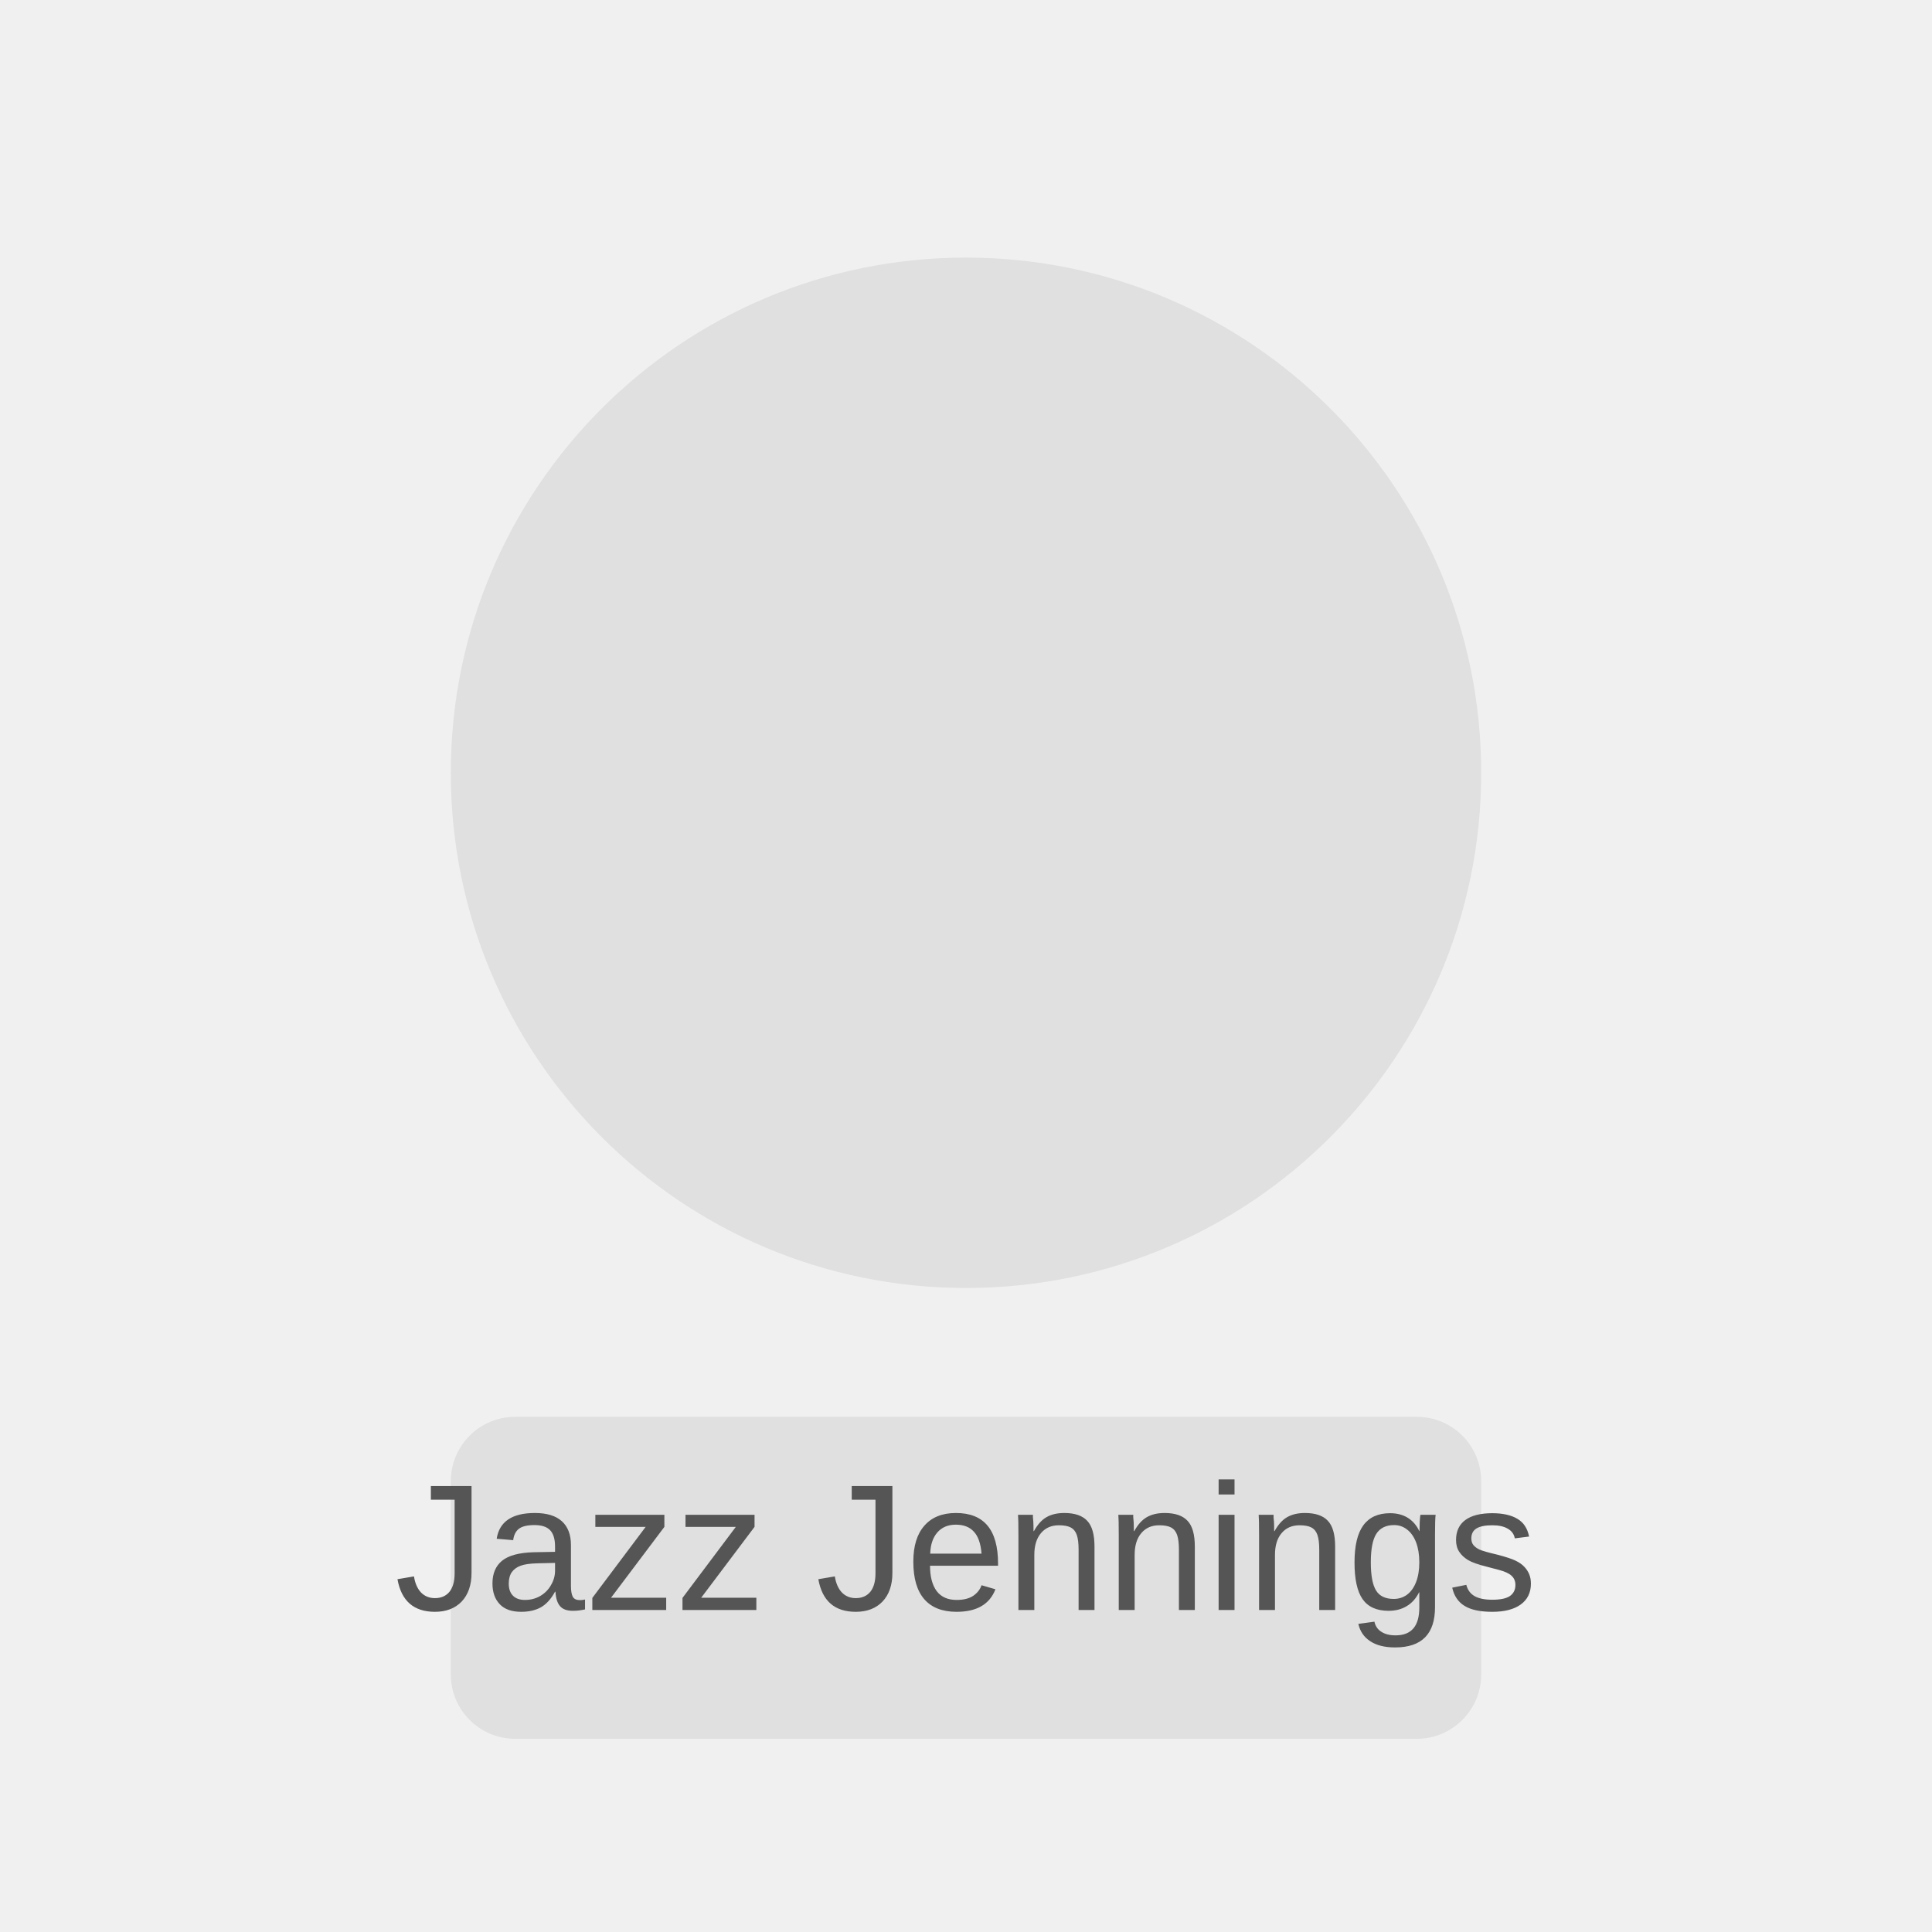
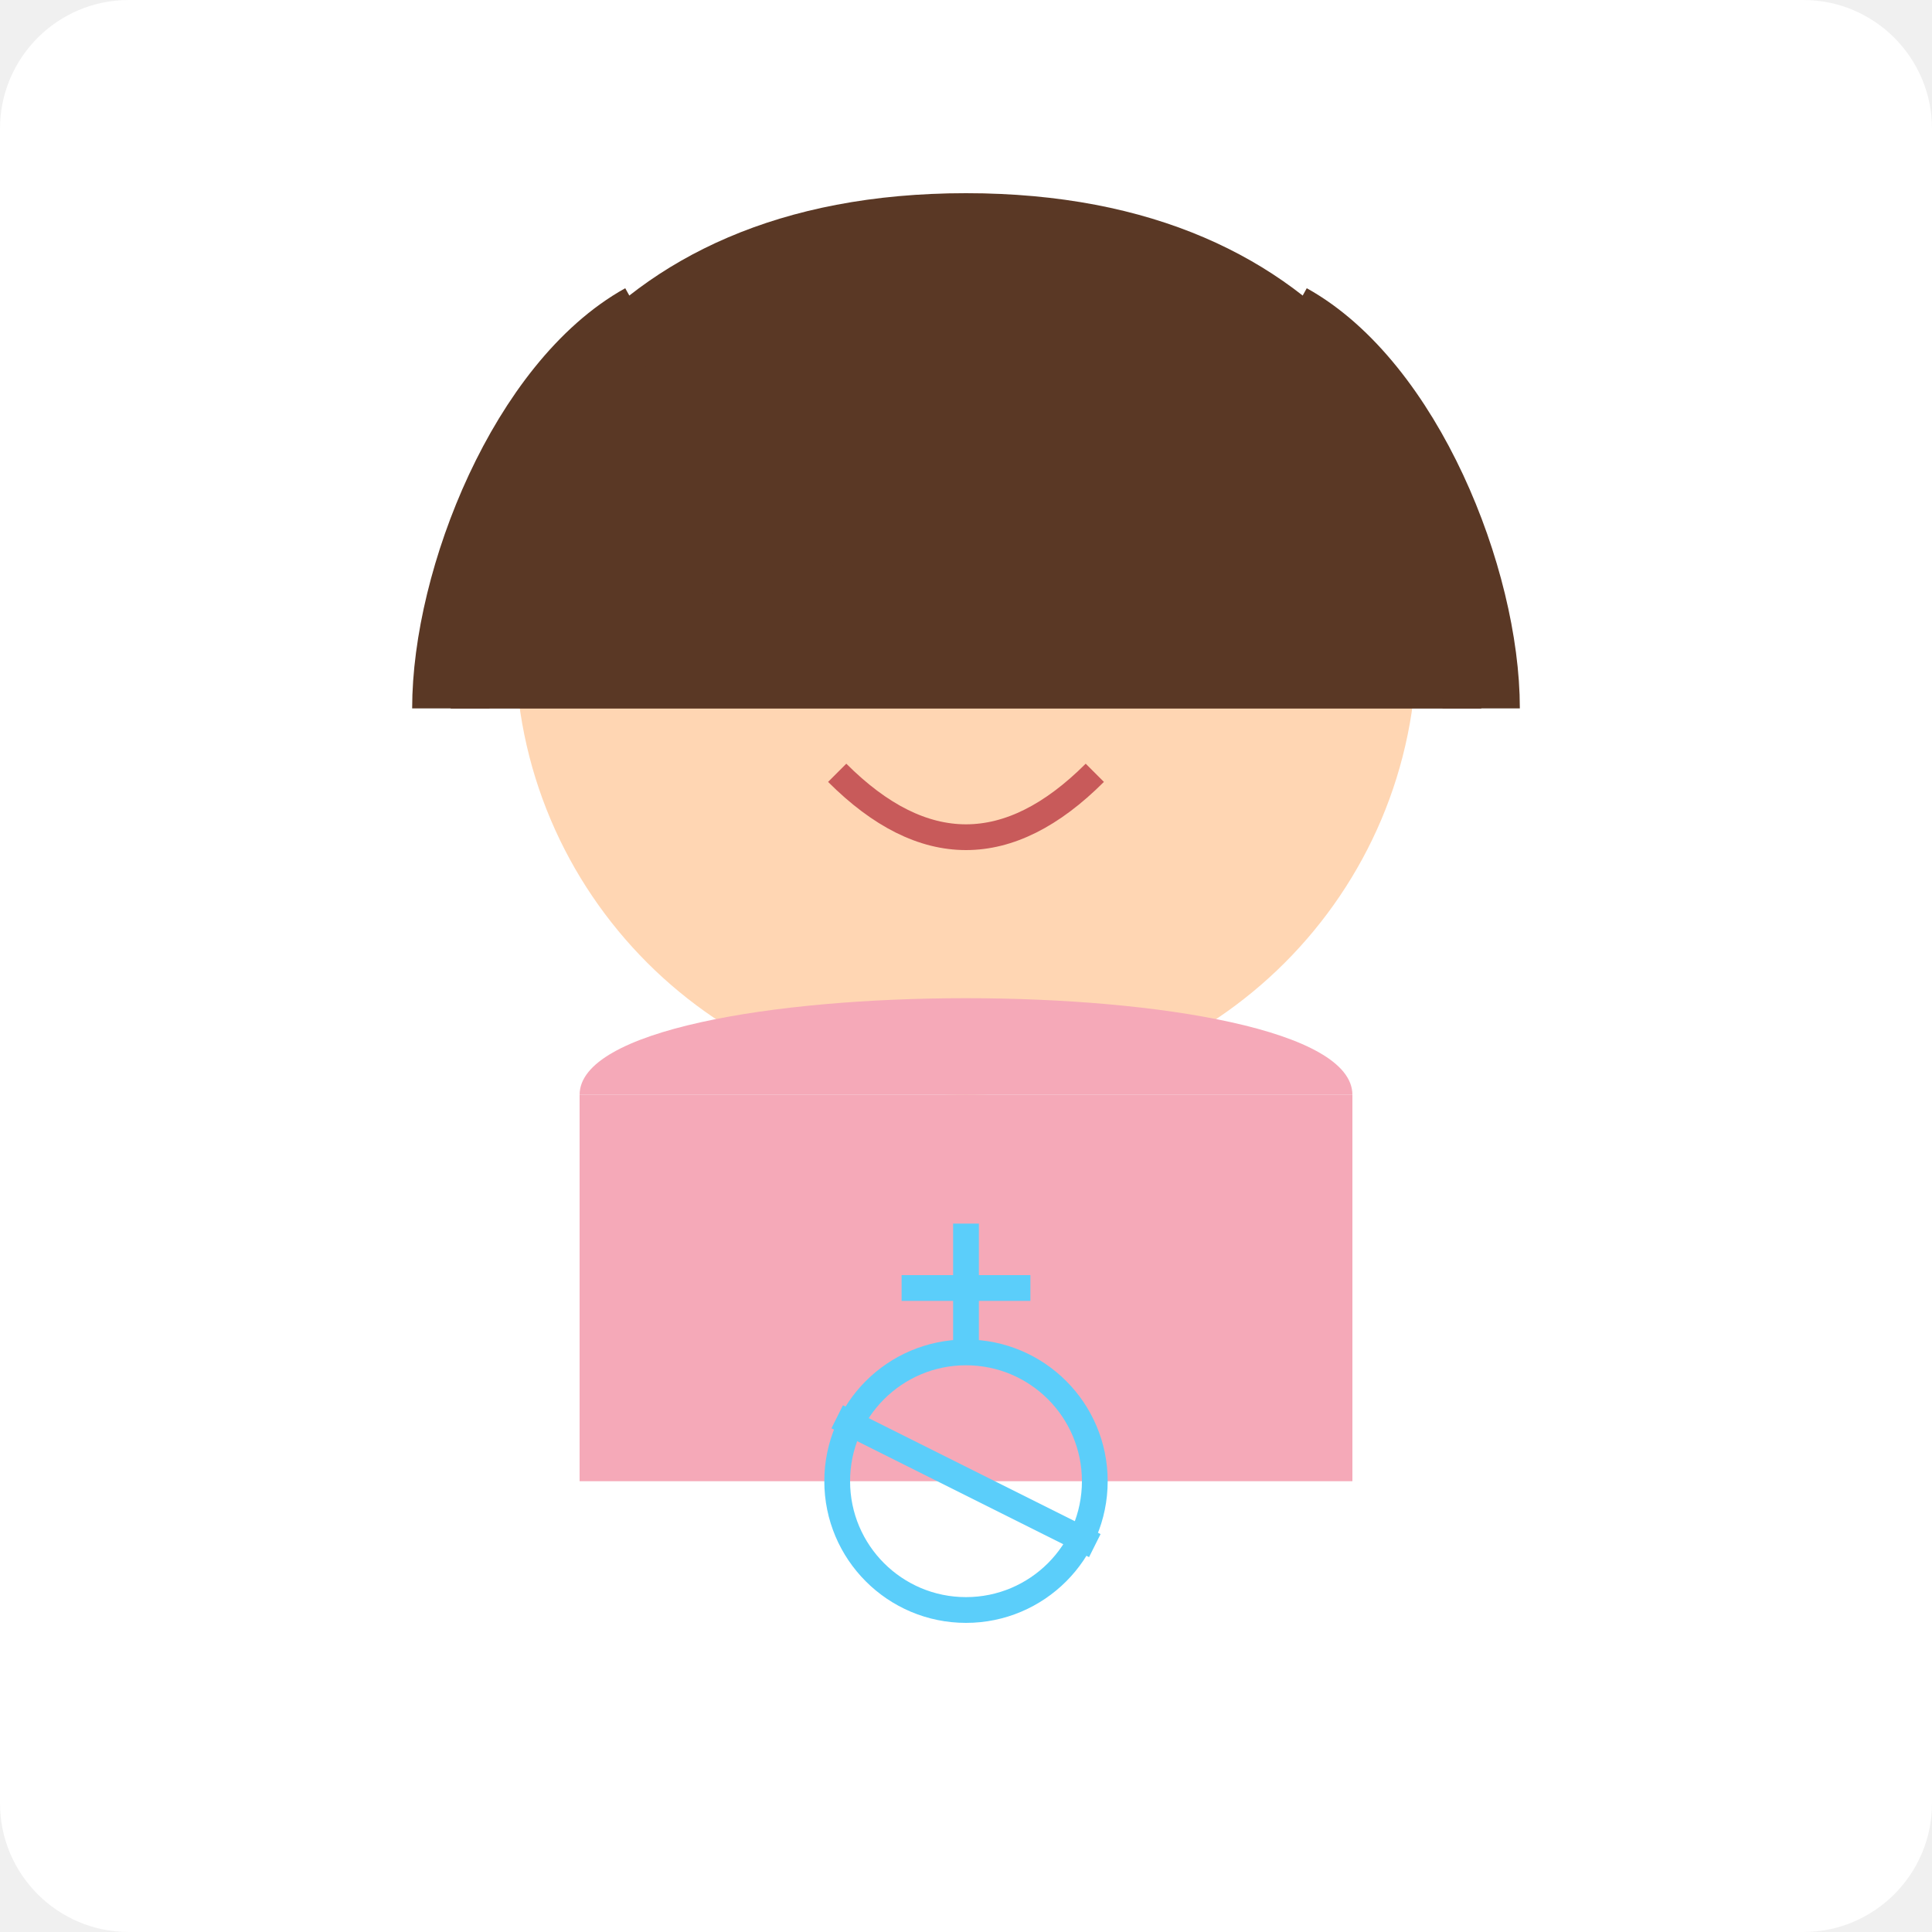
<svg xmlns="http://www.w3.org/2000/svg" width="150" height="150" viewBox="0 0 150 150" fill="none">
-   <circle cx="75" cy="60" r="40" fill="#E0E0E0" />
-   <rect x="35" y="110" width="80" height="25" rx="5" fill="#E0E0E0" />
-   <text x="75" y="125" font-family="Arial" font-size="14" text-anchor="middle" fill="#555555">Jazz Jennings</text>
+   <defs>
+     <linearGradient id="transgender_gradient" x1="0%" y1="0%" x2="100%" y2="100%">
+       <stop offset="0%" stop-color="#5BCEFA" />
+       <stop offset="50%" stop-color="#F5A9B8" />
+       <stop offset="100%" stop-color="#FFFFFF" />
+     </linearGradient>
+   </defs>
+   <rect x="0" y="0" width="150" height="150" rx="10" fill="white" />
+   <circle cx="75" cy="50" r="35" fill="#FFD6B3" />
+   <path d="M35 55 C35 25, 115 25, 115 55" fill="#5A3825" />
+   <path d="M35 55 C35 35, 46 15, 75 15 C104 15, 115 35, 115 55" fill="#5A3825" />
+   <path d="M35 55 C35 45, 41 30, 50 25" stroke="#5A3825" stroke-width="6" fill="none" />
+   <path d="M115 55 C115 45, 109 30, 100 25" stroke="#5A3825" stroke-width="6" fill="none" />
+   <ellipse cx="60" cy="45" rx="5" ry="3" fill="#5A3825" />
+   <ellipse cx="90" cy="45" rx="5" ry="3" fill="#5A3825" />
+   <path d="M65 60 Q75 70 85 60" stroke="#C85A5A" stroke-width="2" fill="none" />
+   <path d="M45 85 C45 75, 105 75, 105 85" fill="#F5A9B8" />
+   <path d="M45 85 L45 115 L105 115 L105 85" fill="#F5A9B8" />
+   <circle cx="75" cy="115" r="10" stroke="#5BCEFA" stroke-width="2" fill="none" />
+   <line x1="75" y1="105" x2="75" y2="95" stroke="#5BCEFA" stroke-width="2" />
+   <line x1="70" y1="100" x2="80" y2="100" stroke="#5BCEFA" stroke-width="2" />
+   <line x1="65" y1="110" x2="85" y2="120" stroke="#5BCEFA" stroke-width="2" />
</svg>
